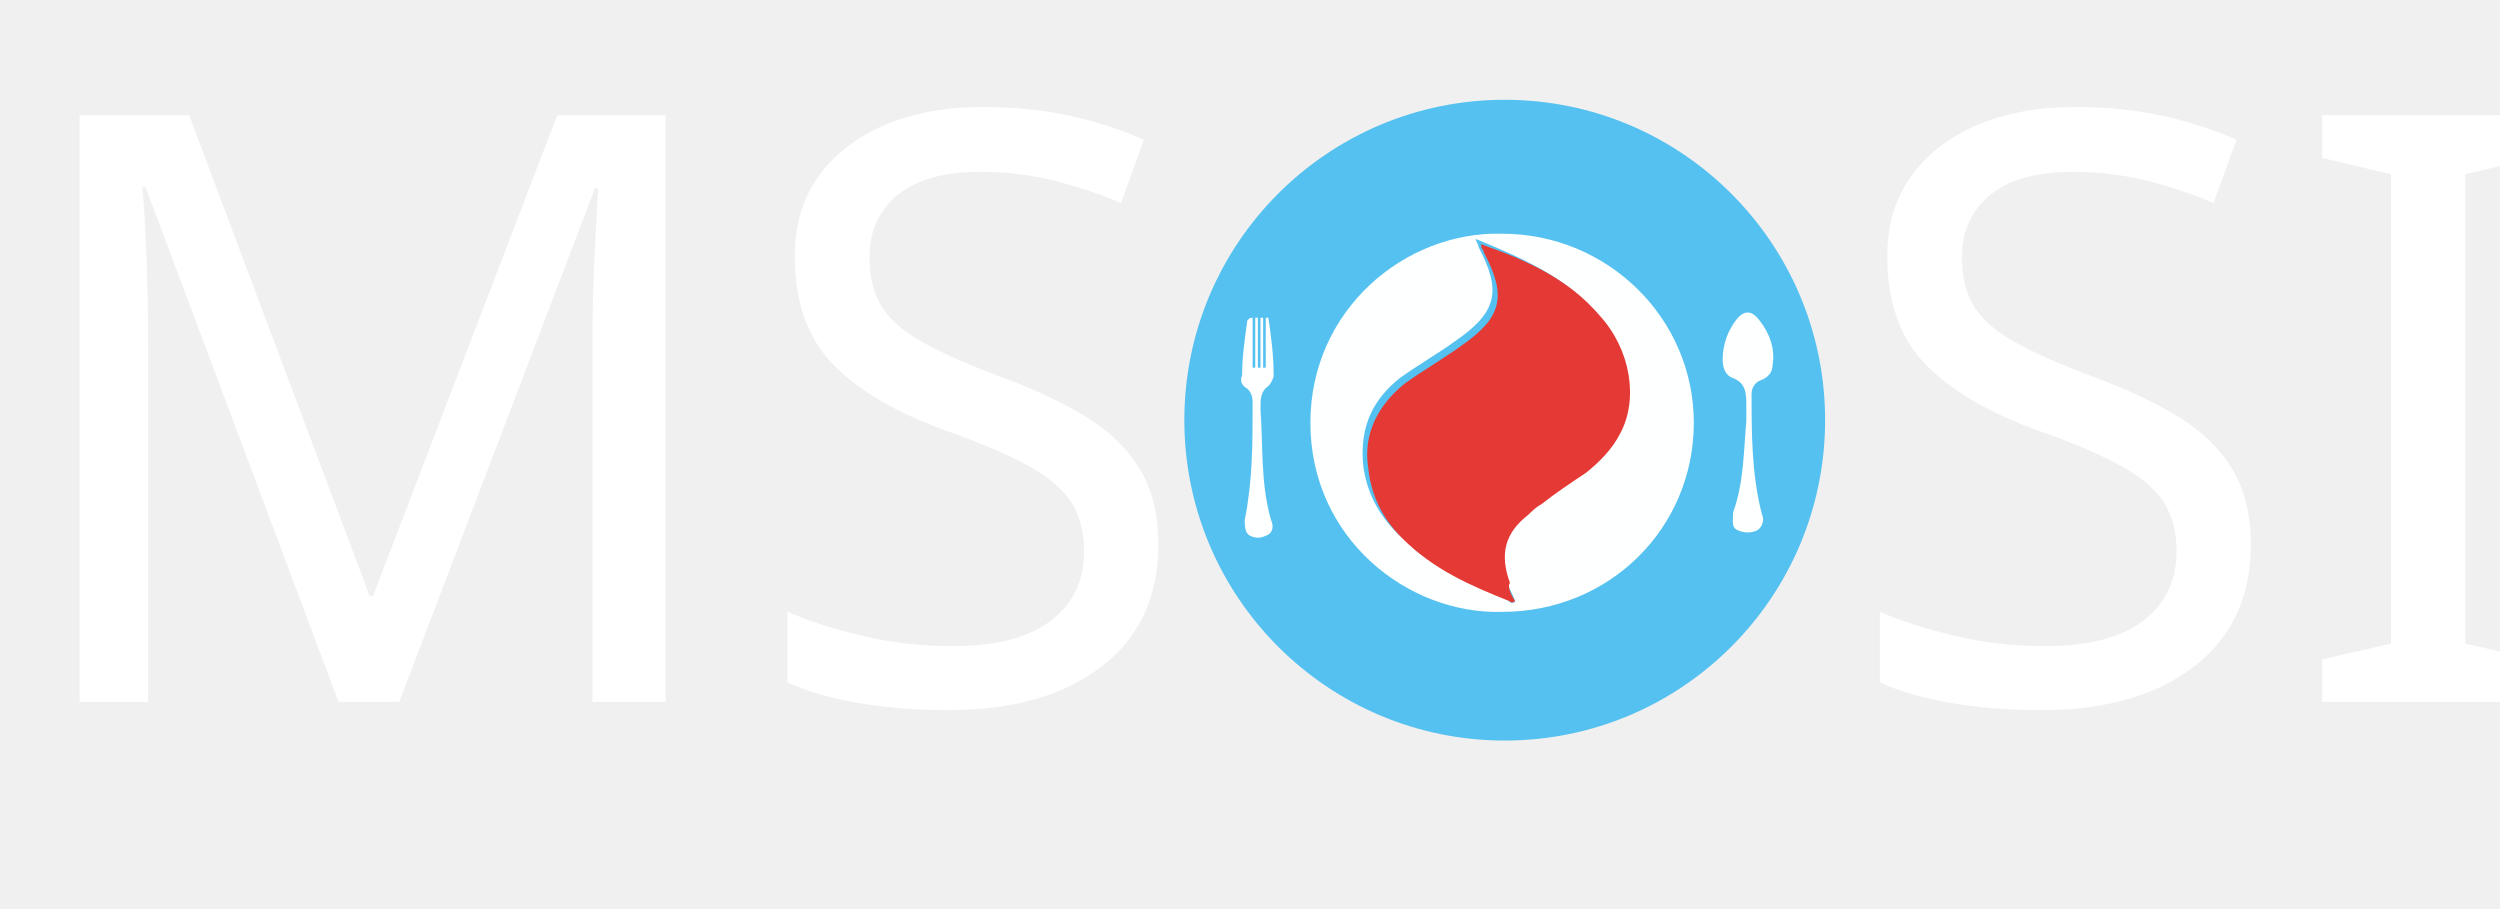
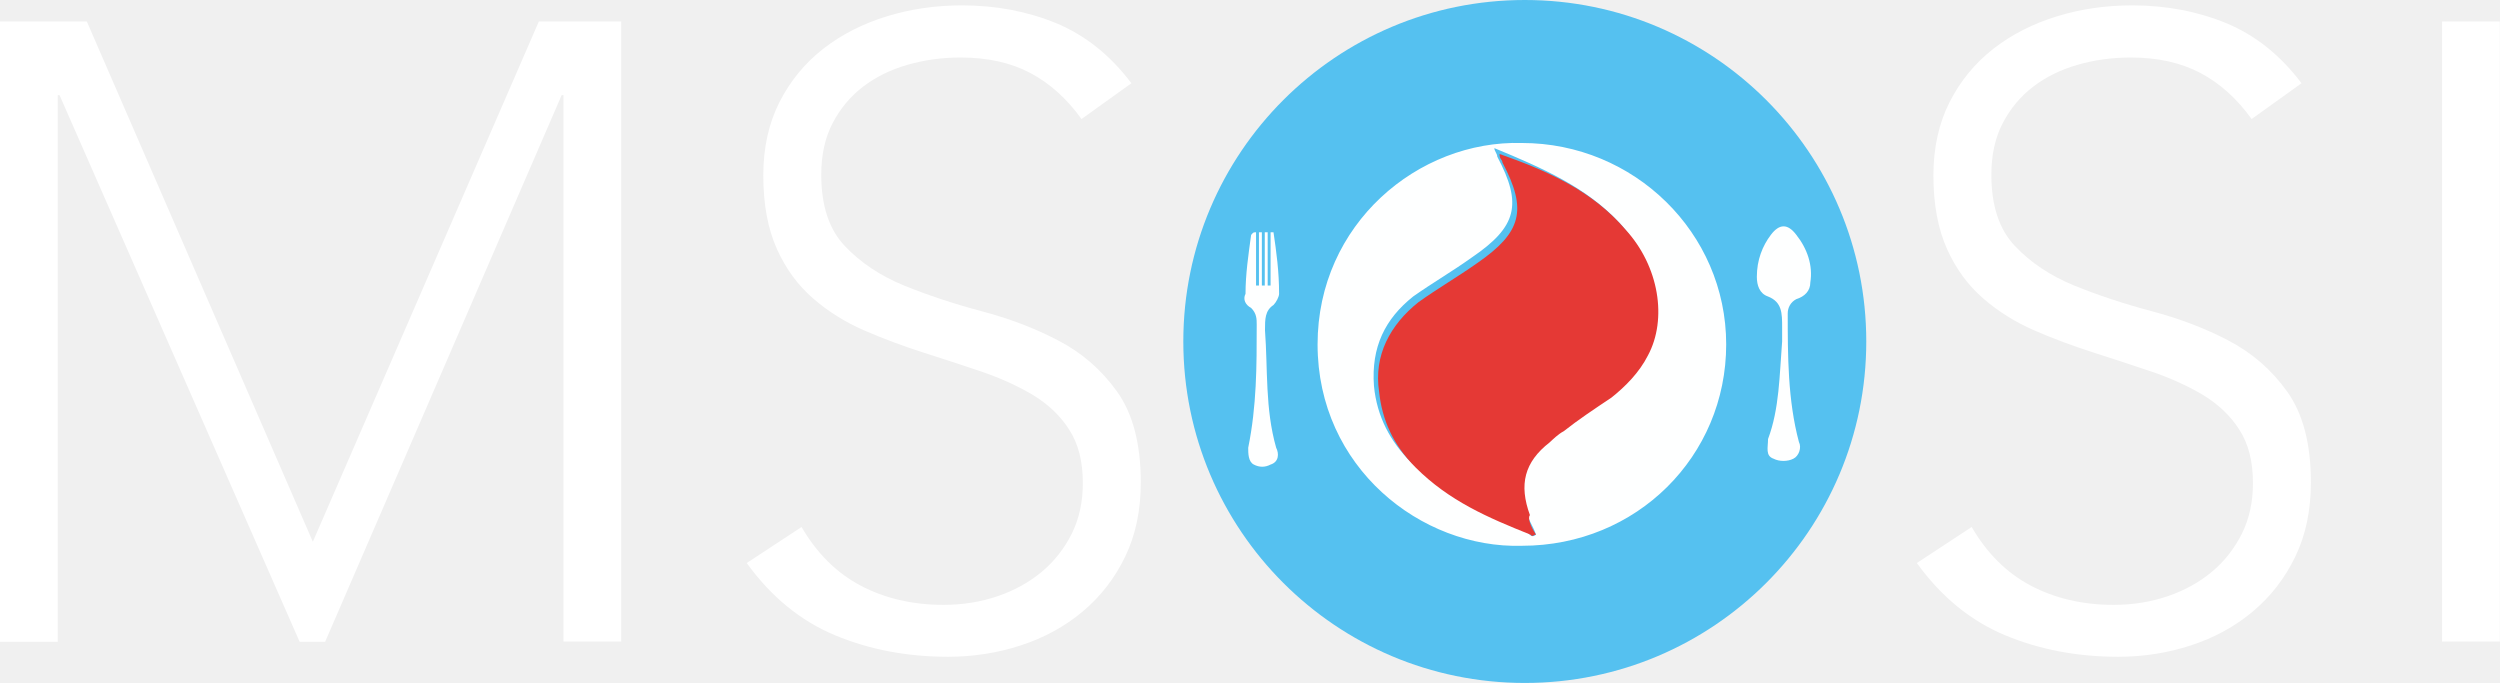
- <svg xmlns="http://www.w3.org/2000/svg" version="1.1" id="Layer_1" x="0px" y="0px" viewBox="0 0 95.2 34.6" enable-background="new 0 0 95.2 34.6" xml:space="preserve">
+ <svg xmlns="http://www.w3.org/2000/svg" version="1.1" id="Layer_1" x="0px" y="0px" viewBox="35.2 252.1 1117.2 305.1" enable-background="new 35.2 252.1 1117.2 305.1" xml:space="preserve">
  <g id="Msosi_-_Top">
    <g id="Logo_Small">
-       <circle fill="#55C1F0" cx="57.3" cy="16" r="12.2" />
-       <path fill="#FEFFFF" d="M57.2,23.3c-3.6,0.1-7.3-2.8-7.3-7.2c0-4.3,3.6-7.3,7.3-7.2c4,0,7.3,3.2,7.3,7.2    C64.5,20.1,61.3,23.3,57.2,23.3z M57.7,22.9c-0.1-0.3-0.3-0.6-0.4-0.9c-0.5-1.1-0.3-1.8,0.7-2.6c0.2-0.1,0.4-0.3,0.5-0.4    c0.6-0.4,1.2-0.8,1.7-1.2c0.5-0.4,1-0.8,1.3-1.5c0.7-1.3,0.4-3.2-0.8-4.5c-1.2-1.3-2.8-2-4.5-2.7c0,0.1,0.1,0.2,0.1,0.3    c0.9,1.7,0.7,2.5-0.9,3.6c-0.7,0.5-1.4,0.9-2.1,1.4c-1,0.8-1.5,1.8-1.4,3.2c0.1,1.1,0.6,2,1.3,2.7c1.2,1.1,2.6,1.8,4.1,2.4    C57.5,23,57.6,23,57.7,22.9z" />
-       <path fill="#FEFFFF" d="M66.5,16c0-0.2,0-0.4,0-0.5c0-0.5,0-0.9-0.5-1.1c-0.3-0.1-0.4-0.4-0.4-0.7c0-0.6,0.2-1.1,0.5-1.5    c0.3-0.4,0.6-0.4,0.9,0c0.4,0.5,0.6,1.1,0.5,1.7c0,0.3-0.2,0.5-0.5,0.6c-0.2,0.1-0.3,0.3-0.3,0.5c0,1.5,0,3.1,0.4,4.6    c0.1,0.2,0,0.5-0.2,0.6c-0.2,0.1-0.5,0.1-0.7,0c-0.3-0.1-0.2-0.4-0.2-0.7C66.4,18.4,66.4,17.2,66.5,16z" />
-       <path fill="#FEFFFF" d="M47.7,12.1c0,0.6,0,1.3,0,1.9c0,0,0.1,0,0.1,0c0-0.6,0-1.3,0-1.9c0,0,0.1,0,0.1,0c0,0.6,0,1.2,0,1.9    c0,0,0.1,0,0.1,0c0-0.6,0-1.2,0-1.9c0,0,0.1,0,0.1,0c0,0.6,0,1.3,0,1.9c0,0,0.1,0,0.1,0c0-0.6,0-1.2,0-1.9c0,0,0.1,0,0.1,0    c0.1,0.7,0.2,1.4,0.2,2.2c0,0.1-0.1,0.3-0.2,0.4c-0.3,0.2-0.3,0.5-0.3,0.9c0.1,1.4,0,2.8,0.4,4.2c0.1,0.2,0.1,0.5-0.2,0.6    c-0.2,0.1-0.4,0.1-0.6,0c-0.2-0.1-0.2-0.4-0.2-0.6c0.3-1.5,0.3-2.9,0.3-4.4c0-0.2,0-0.4-0.2-0.6c-0.2-0.1-0.3-0.3-0.2-0.5    c0-0.7,0.1-1.4,0.2-2.1C47.6,12.1,47.6,12.1,47.7,12.1z" />
-       <path fill="#E53935" d="M57.7,22.9c-0.1,0-0.1,0.1-0.2,0c-1.5-0.6-2.9-1.2-4.1-2.4c-0.8-0.8-1.2-1.7-1.3-2.7    c-0.2-1.3,0.4-2.4,1.4-3.2c0.7-0.5,1.4-0.9,2.1-1.4c1.6-1.1,1.8-1.9,0.9-3.6c0-0.1-0.1-0.1-0.1-0.3c1.7,0.6,3.3,1.3,4.5,2.7    c1.2,1.3,1.5,3.2,0.8,4.5c-0.3,0.6-0.8,1.1-1.3,1.5c-0.6,0.4-1.2,0.8-1.7,1.2c-0.2,0.1-0.4,0.3-0.5,0.4c-0.9,0.7-1.1,1.5-0.7,2.6    C57.4,22.3,57.5,22.6,57.7,22.9z" />
+       <circle fill="#55C1F0" cx="716.6" cy="404.7" r="152.6" />
+       <path fill="#FEFFFF" d="M715.3,496c-45,1.3-91.3-35-91.3-90c0-53.8,45-91.3,91.3-90c50,0,91.3,40,91.3,90S766.6,496,715.3,496z     M721.6,491c-1.3-3.8-3.8-7.5-5-11.3c-6.3-13.8-3.8-22.5,8.8-32.5c2.5-1.3,5-3.8,6.3-5c7.5-5,15-10,21.3-15    c6.3-5,12.5-10,16.3-18.8c8.8-16.3,5-40-10-56.3c-15-16.3-35-25-56.3-33.8c0,1.3,1.3,2.5,1.3,3.8c11.3,21.3,8.8,31.3-11.3,45    c-8.8,6.3-17.5,11.3-26.3,17.5c-12.5,10-18.8,22.5-17.5,40c1.3,13.8,7.5,25,16.3,33.8c15,13.8,32.5,22.5,51.3,30    C719.1,492.2,720.3,492.2,721.6,491z" />
+       <path fill="#FEFFFF" d="M831.6,404.7c0-2.5,0-5,0-6.3c0-6.3,0-11.3-6.3-13.8c-3.8-1.3-5-5-5-8.8c0-7.5,2.5-13.8,6.3-18.8    c3.8-5,7.5-5,11.3,0c5,6.3,7.5,13.8,6.3,21.3c0,3.8-2.5,6.3-6.3,7.5c-2.5,1.3-3.8,3.8-3.8,6.3c0,18.8,0,38.8,5,57.5    c1.3,2.5,0,6.3-2.5,7.5c-2.5,1.3-6.3,1.3-8.8,0c-3.8-1.3-2.5-5-2.5-8.8C830.4,434.7,830.4,419.7,831.6,404.7z" />
+       <path fill="#FEFFFF" d="M596.5,355.9c0,7.5,0,16.3,0,23.8h1.3c0-7.5,0-16.3,0-23.8h1.3c0,7.5,0,15,0,23.8h1.3c0-7.5,0-15,0-23.8    h1.3c0,7.5,0,16.3,0,23.8h1.3c0-7.5,0-15,0-23.8h1.3c1.3,8.8,2.5,17.5,2.5,27.5c0,1.3-1.3,3.8-2.5,5c-3.8,2.5-3.8,6.3-3.8,11.3    c1.3,17.5,0,35,5,52.5c1.3,2.5,1.3,6.3-2.5,7.5c-2.5,1.3-5,1.3-7.5,0s-2.5-5-2.5-7.5c3.8-18.8,3.8-36.3,3.8-55c0-2.5,0-5-2.5-7.5    c-2.5-1.3-3.8-3.8-2.5-6.3c0-8.8,1.3-17.5,2.5-26.3C595.3,355.9,595.3,355.9,596.5,355.9z" />
+       <path fill="#E53935" d="M721.6,491c-1.3,0-1.3,1.3-2.5,0c-18.8-7.5-36.3-15-51.3-30c-10-10-15-21.3-16.3-33.8    c-2.5-16.3,5-30,17.5-40c8.8-6.3,17.5-11.3,26.3-17.5c20-13.8,22.5-23.8,11.3-45c0-1.3-1.3-1.3-1.3-3.8    c21.3,7.5,41.3,16.3,56.3,33.8c15,16.3,18.8,40,10,56.3c-3.8,7.5-10,13.8-16.3,18.8c-7.5,5-15,10-21.3,15c-2.5,1.3-5,3.8-6.3,5    c-11.3,8.8-13.8,18.8-8.8,32.5C717.8,483.5,719.1,487.2,721.6,491z" />
    </g>
-     <text transform="matrix(1 0 0 1 -6.993394e-05 26.7303)" fill="#FFFFFF" font-family="'Avenir-Light'" font-size="31.301">MS   SI</text>
+     <g enable-background="new    ">
+       <path fill="#FFFFFF" d="M35.2,261.7H74l101,232.5l101-232.5h36.8v277.1h-25.8V294.6h-0.8L180.5,538.9h-11.4L61.8,294.6h-0.8v244.3    H35.2V261.7z" />
+       <path fill="#FFFFFF" d="M393.4,487.6c6.8,11.7,15.6,20.5,26.4,26.2c10.8,5.7,23.2,8.6,37,8.6c8.6,0,16.7-1.3,24.3-3.9    c7.6-2.6,14.2-6.3,19.8-11c5.6-4.7,10-10.4,13.3-17c3.3-6.7,4.9-14.2,4.9-22.5c0-9.7-2-17.6-6.1-23.9c-4-6.3-9.5-11.4-16.2-15.5    c-6.8-4-14.4-7.5-22.9-10.4c-8.5-2.9-17.2-5.7-26.2-8.6c-9-2.9-17.7-6.1-26.2-9.8c-8.5-3.7-16.1-8.4-22.9-14.3    c-6.8-5.9-12.2-13.2-16.2-22.1c-4-8.9-6.1-19.8-6.1-32.9c0-12.3,2.4-23.2,7.2-32.7c4.8-9.5,11.4-17.5,19.6-23.9    c8.2-6.4,17.7-11.2,28.4-14.5c10.7-3.3,21.9-4.9,33.7-4.9c15.1,0,29.2,2.7,42.1,8c12.9,5.4,24.1,14.3,33.5,26.8l-22.3,16    c-6.5-9.1-14.2-16-22.9-20.6c-8.7-4.6-19.1-6.9-31.1-6.9c-8.4,0-16.3,1.1-23.9,3.3c-7.6,2.2-14.2,5.5-19.8,9.8    c-5.6,4.3-10.1,9.7-13.5,16.2c-3.4,6.5-5.1,14.2-5.1,23.1c0,13.8,3.5,24.5,10.6,31.9c7,7.4,15.9,13.3,26.4,17.6    c10.6,4.3,22,8.1,34.4,11.4c12.4,3.3,23.9,7.6,34.4,13.1c10.6,5.5,19.4,13.1,26.4,22.9s10.6,23.3,10.6,40.5    c0,12.5-2.3,23.6-7,33.3c-4.7,9.7-11,17.8-19,24.5c-8,6.7-17.2,11.7-27.6,15.1c-10.4,3.4-21.3,5.1-32.5,5.1    c-18.3,0-35.1-3.2-50.5-9.6c-15.4-6.4-28.6-17.2-39.5-32.3L393.4,487.6z" />
+       <path fill="#FFFFFF" d="M916.3,487.6c6.8,11.7,15.6,20.5,26.4,26.2c10.8,5.7,23.2,8.6,37,8.6c8.6,0,16.7-1.3,24.3-3.9    c7.6-2.6,14.2-6.3,19.8-11c5.6-4.7,10-10.4,13.3-17c3.3-6.7,4.9-14.2,4.9-22.5c0-9.7-2-17.6-6.1-23.9c-4-6.3-9.5-11.4-16.2-15.5    c-6.8-4-14.4-7.5-22.9-10.4c-8.5-2.9-17.2-5.7-26.2-8.6c-9-2.9-17.7-6.1-26.2-9.8c-8.5-3.7-16.1-8.4-22.9-14.3    c-6.8-5.9-12.2-13.2-16.2-22.1c-4-8.9-6.1-19.8-6.1-32.9c0-12.3,2.4-23.2,7.2-32.7c4.8-9.5,11.4-17.5,19.6-23.9    c8.2-6.4,17.7-11.2,28.4-14.5c10.7-3.3,21.9-4.9,33.7-4.9c15.1,0,29.2,2.7,42.1,8c12.9,5.4,24.1,14.3,33.5,26.8l-22.3,16    c-6.5-9.1-14.2-16-22.9-20.6c-8.7-4.6-19.1-6.9-31.1-6.9c-8.4,0-16.3,1.1-23.9,3.3c-7.6,2.2-14.2,5.5-19.8,9.8    c-5.6,4.3-10.1,9.7-13.5,16.2c-3.4,6.5-5.1,14.2-5.1,23.1c0,13.8,3.5,24.5,10.6,31.9c7,7.4,15.9,13.3,26.4,17.6    c10.6,4.3,22,8.1,34.4,11.4c12.4,3.3,23.9,7.6,34.4,13.1c10.6,5.5,19.4,13.1,26.4,22.9s10.6,23.3,10.6,40.5    c0,12.5-2.3,23.6-7,33.3c-4.7,9.7-11,17.8-19,24.5c-8,6.7-17.2,11.7-27.6,15.1c-10.4,3.4-21.3,5.1-32.5,5.1    c-18.3,0-35.1-3.2-50.5-9.6c-15.4-6.4-28.6-17.2-39.5-32.3L916.3,487.6z" />
+       <path fill="#FFFFFF" d="M1126.5,261.7h25.8v277.1h-25.8V261.7z" />
+     </g>
  </g>
</svg>
